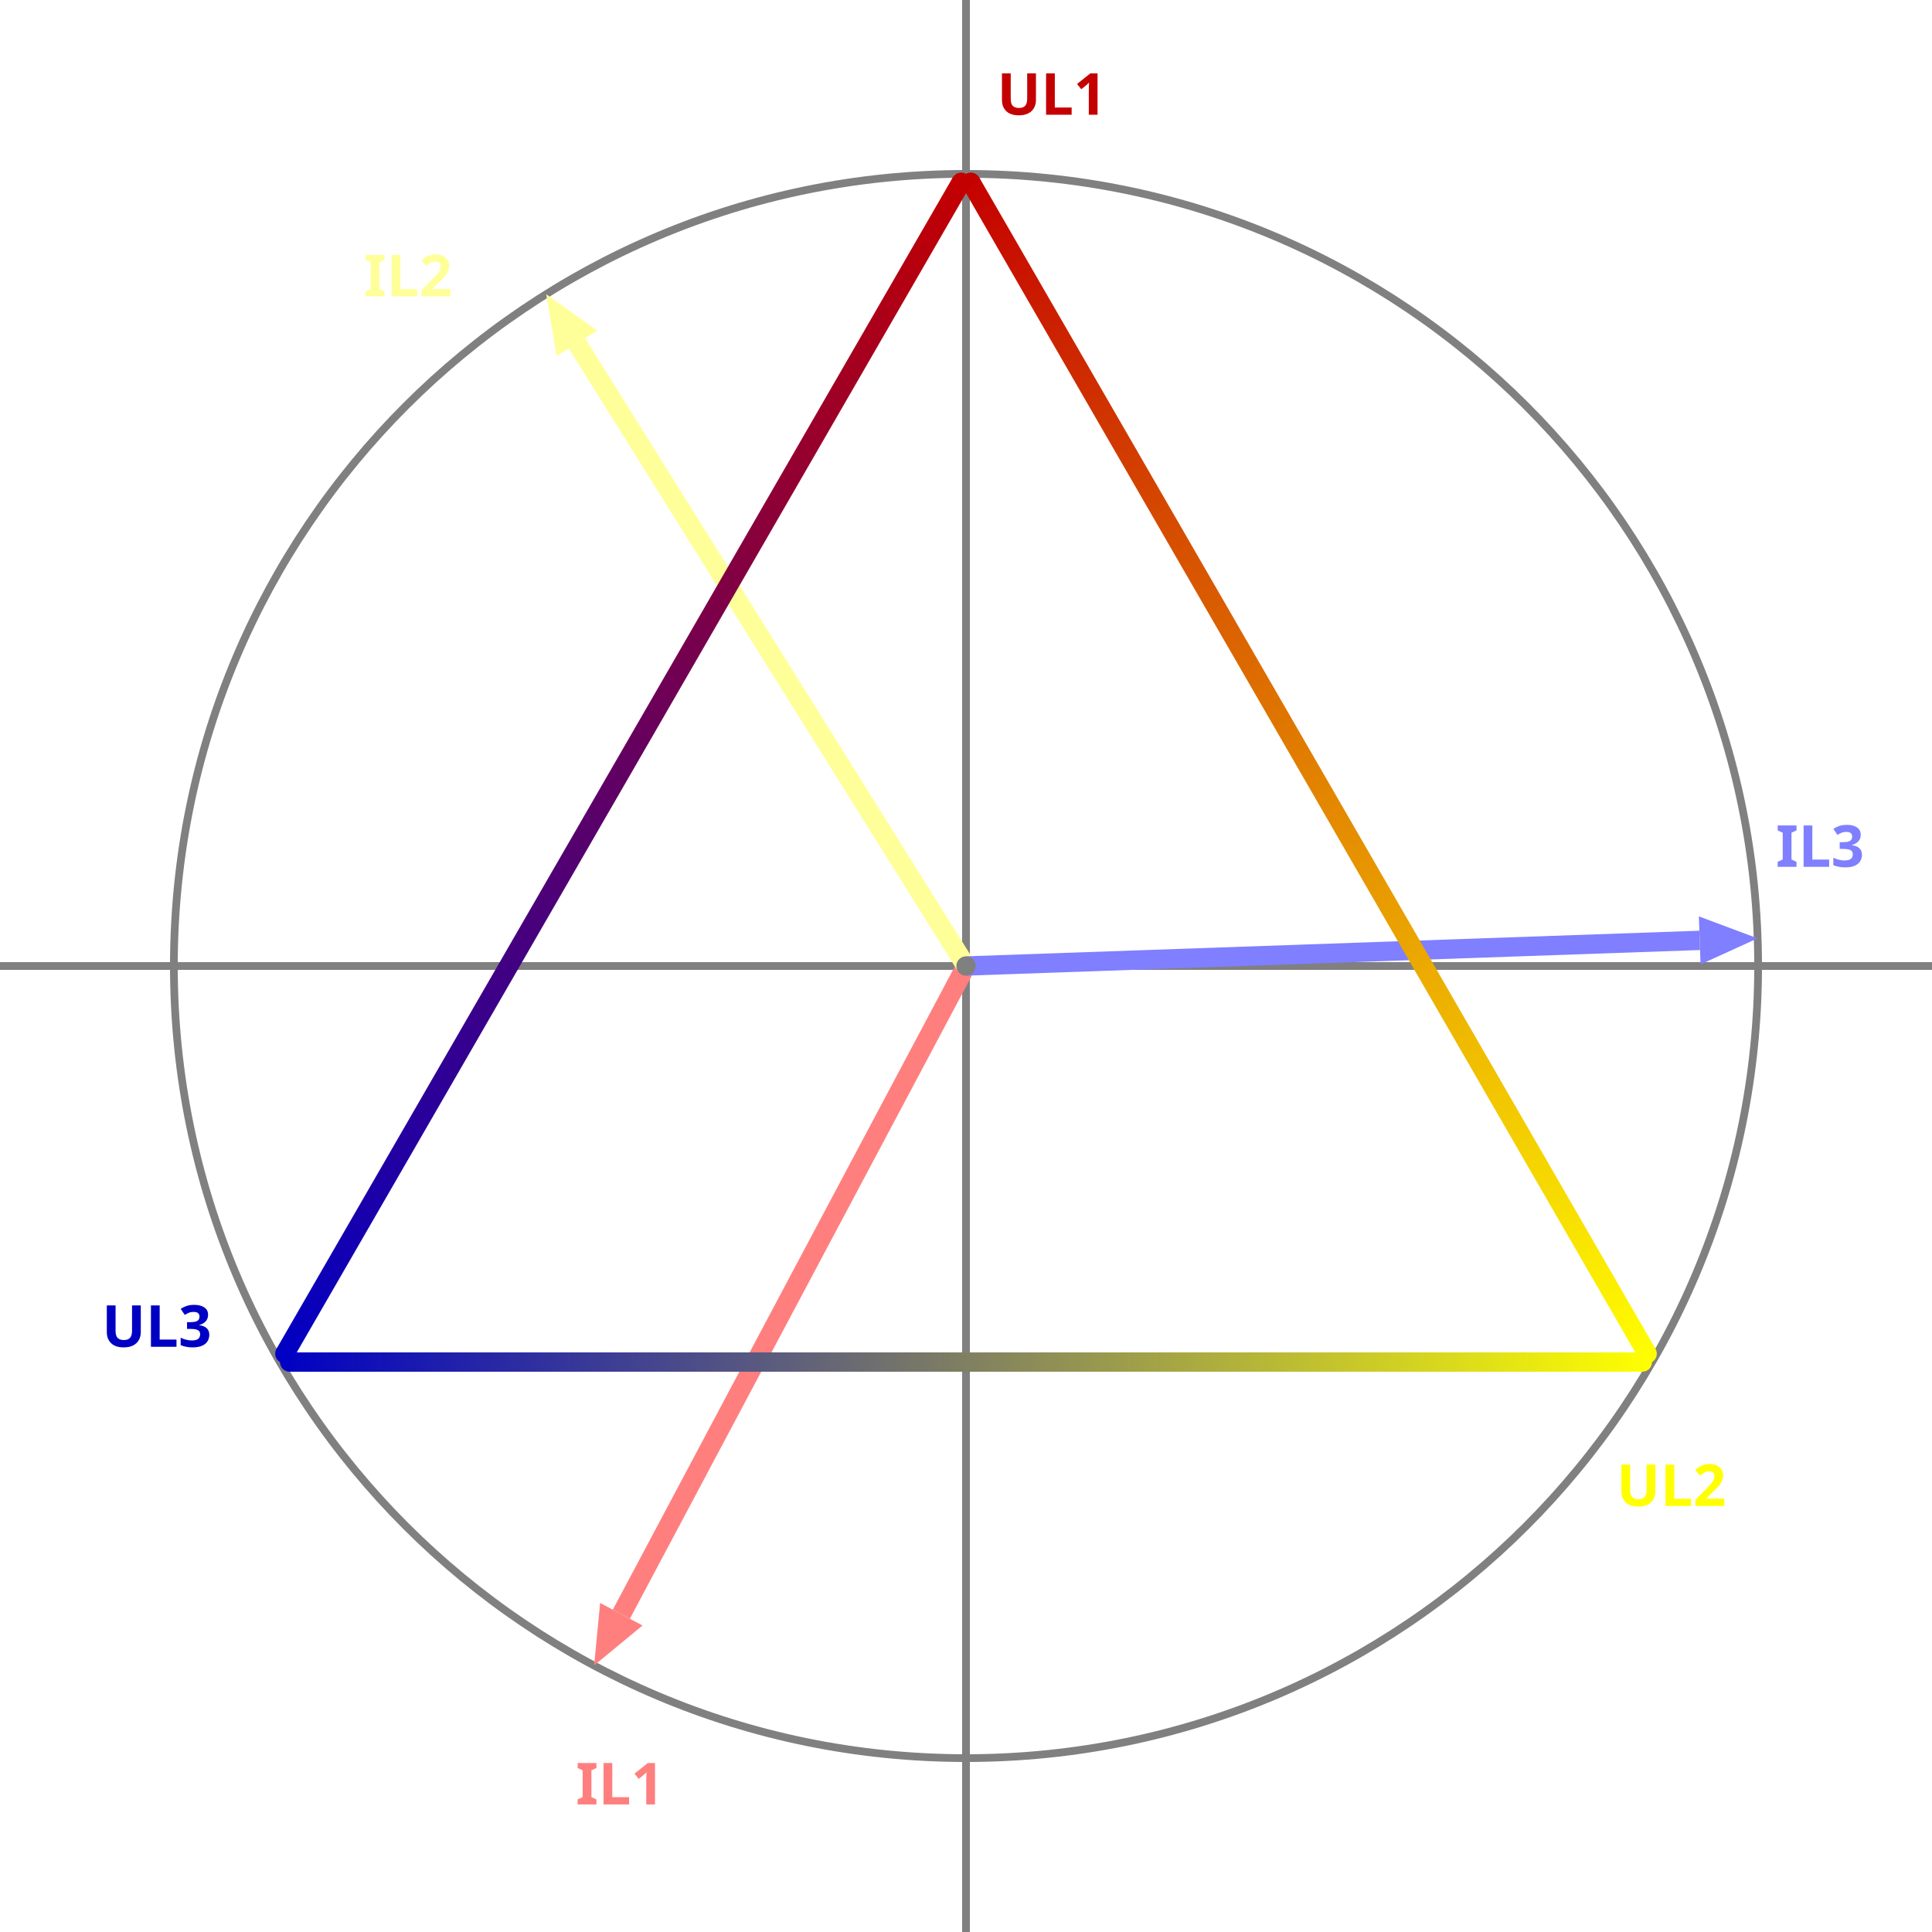
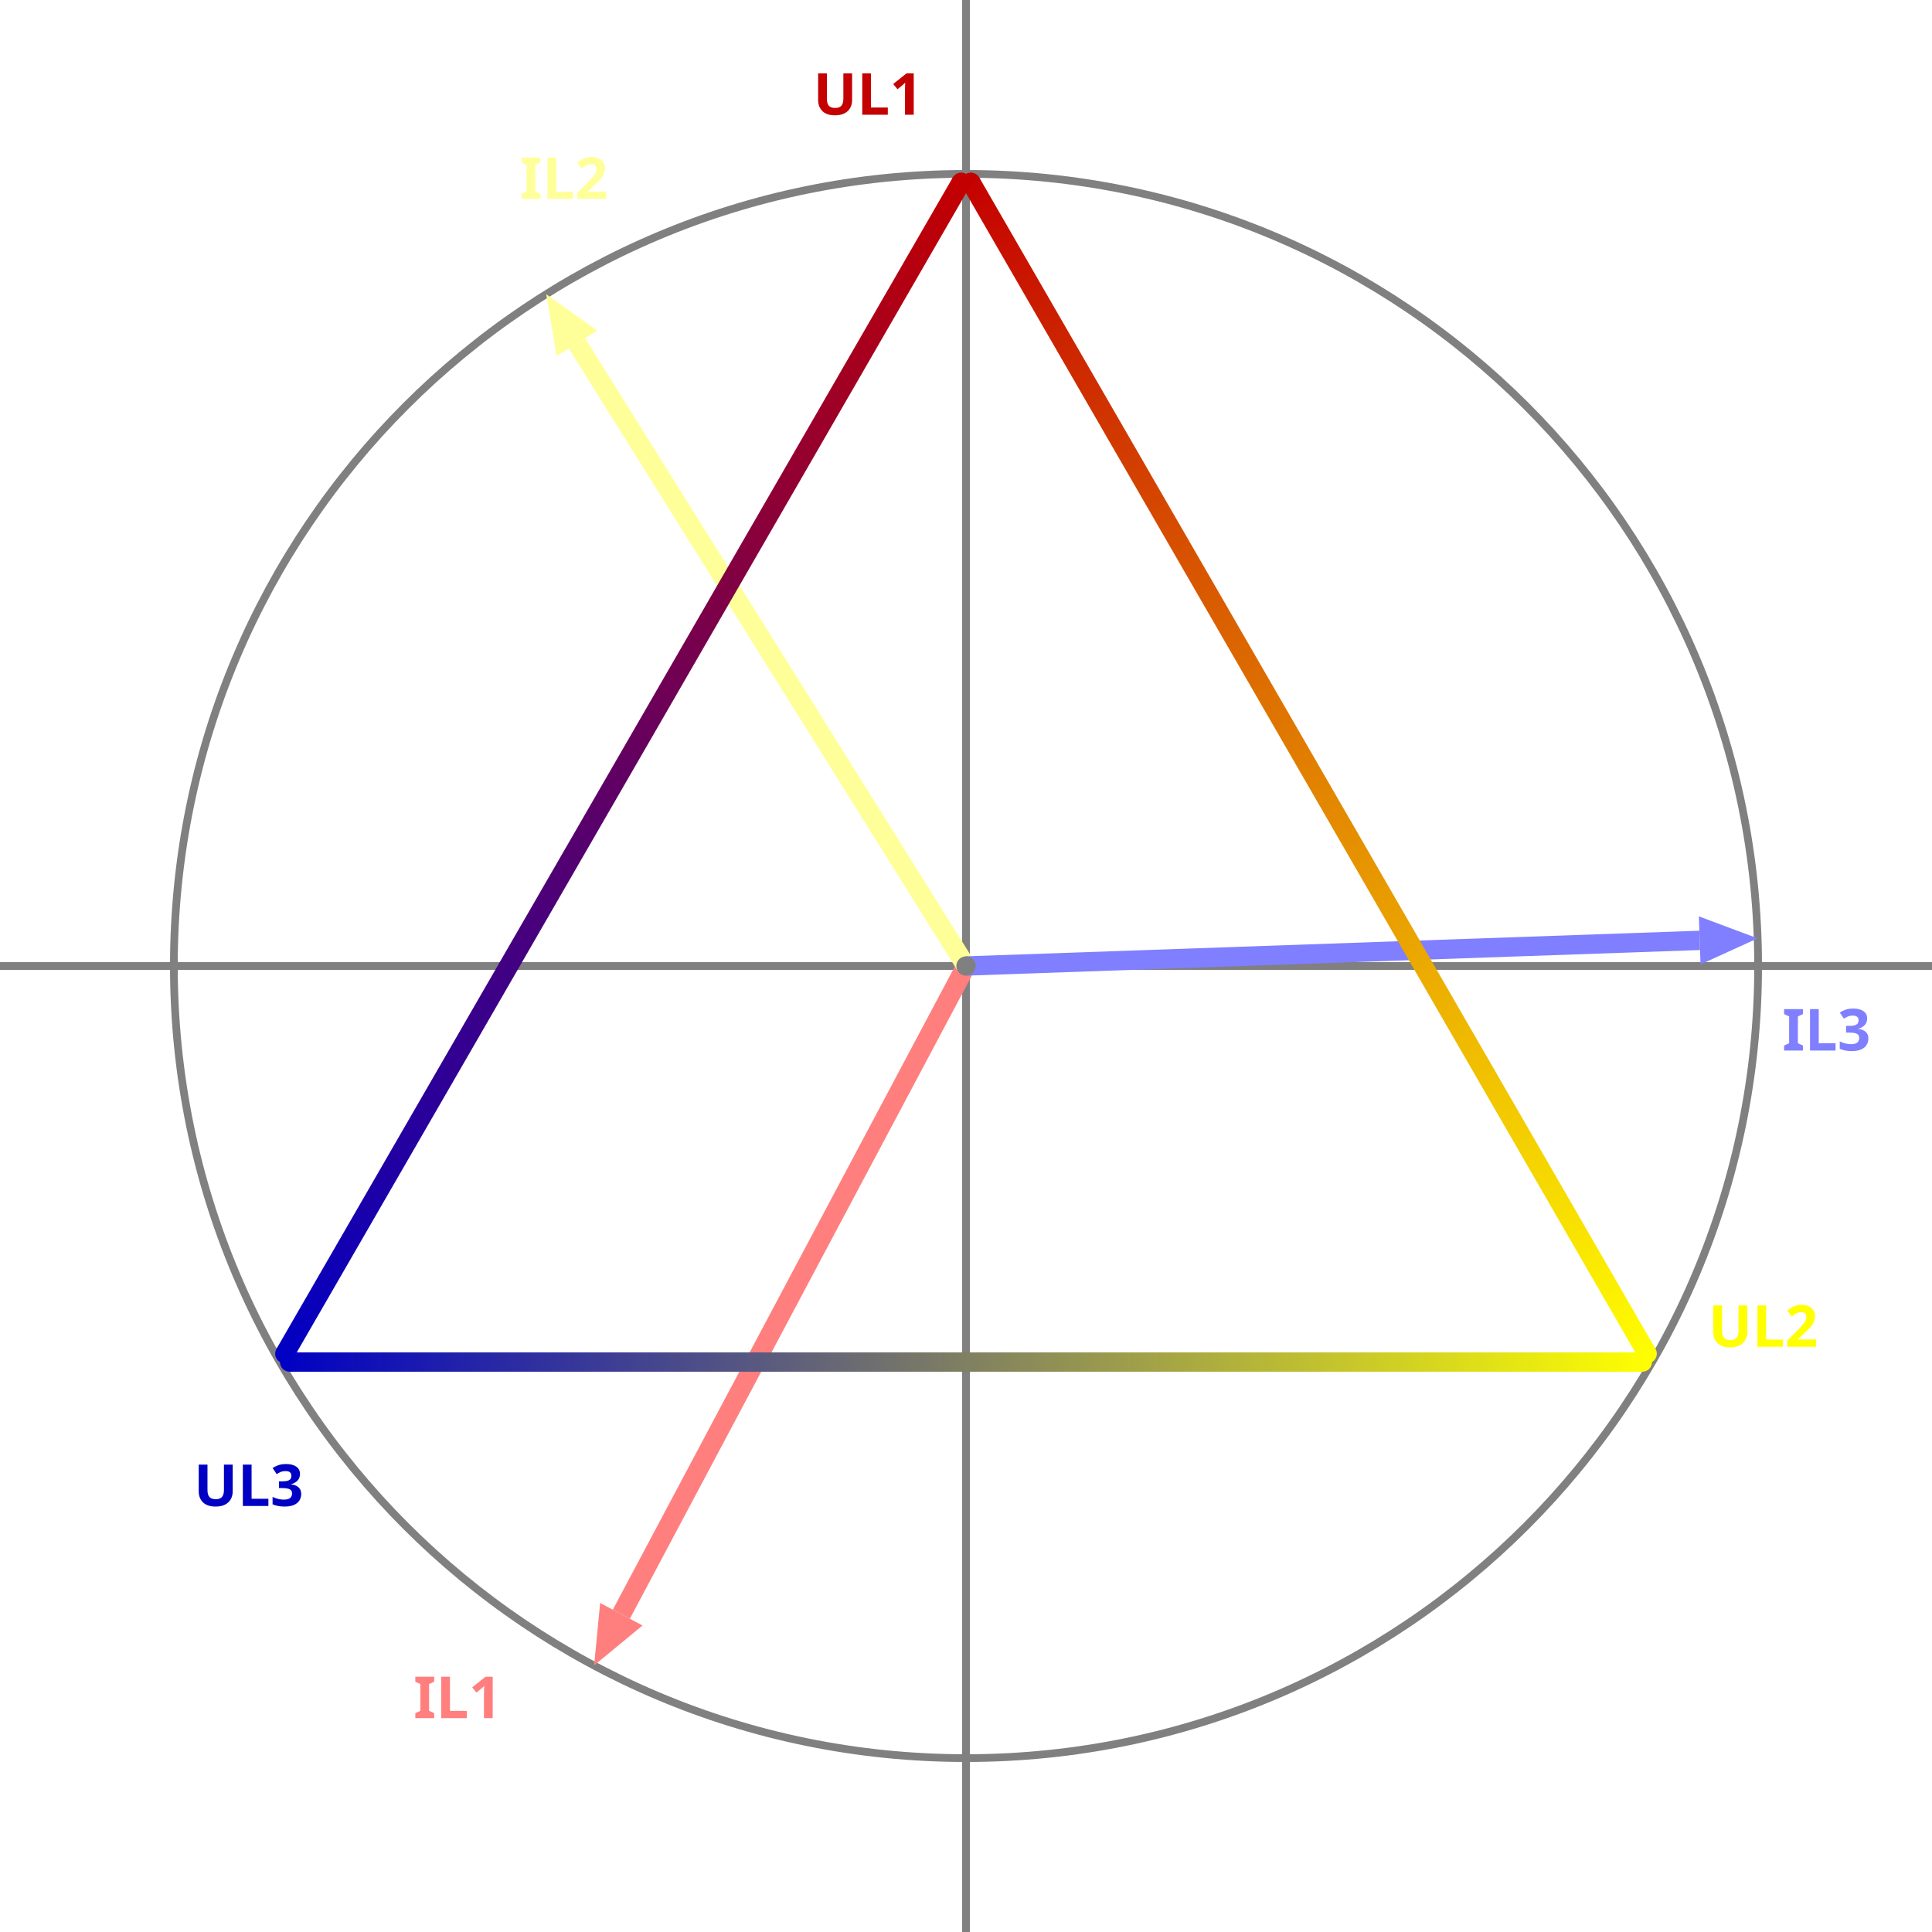
<svg xmlns="http://www.w3.org/2000/svg" width="705.556mm" height="705.556mm" viewBox="0 0 2000 2000" version="1.2" baseProfile="tiny">
  <defs>
    <linearGradient gradientUnits="userSpaceOnUse" x1="1000" y1="180" x2="1710.14" y2="1410" id="gradient1">
      <stop offset="0" stop-color="#c40000" stop-opacity="1" />
      <stop offset="1" stop-color="#ffff00" stop-opacity="1" />
    </linearGradient>
    <linearGradient gradientUnits="userSpaceOnUse" x1="1710.14" y1="1410" x2="289.859" y2="1410" id="gradient2">
      <stop offset="0" stop-color="#ffff00" stop-opacity="1" />
      <stop offset="1" stop-color="#0000c4" stop-opacity="1" />
    </linearGradient>
    <linearGradient gradientUnits="userSpaceOnUse" x1="289.859" y1="1410" x2="1000" y2="180" id="gradient3">
      <stop offset="0" stop-color="#0000c4" stop-opacity="1" />
      <stop offset="1" stop-color="#c40000" stop-opacity="1" />
    </linearGradient>
    <linearGradient gradientUnits="userSpaceOnUse" x1="289.859" y1="1410" x2="1000" y2="180" id="gradient4">
      <stop offset="0" stop-color="#0000c4" stop-opacity="1" />
      <stop offset="1" stop-color="#c40000" stop-opacity="1" />
    </linearGradient>
    <linearGradient gradientUnits="userSpaceOnUse" x1="289.859" y1="1410" x2="1000" y2="180" id="gradient5">
      <stop offset="0" stop-color="#0000c4" stop-opacity="1" />
      <stop offset="1" stop-color="#c40000" stop-opacity="1" />
    </linearGradient>
    <linearGradient gradientUnits="userSpaceOnUse" x1="289.859" y1="1410" x2="1000" y2="180" id="gradient6">
      <stop offset="0" stop-color="#0000c4" stop-opacity="1" />
      <stop offset="1" stop-color="#c40000" stop-opacity="1" />
    </linearGradient>
    <linearGradient gradientUnits="userSpaceOnUse" x1="289.859" y1="1410" x2="1000" y2="180" id="gradient7">
      <stop offset="0" stop-color="#0000c4" stop-opacity="1" />
      <stop offset="1" stop-color="#c40000" stop-opacity="1" />
    </linearGradient>
    <linearGradient gradientUnits="userSpaceOnUse" x1="289.859" y1="1410" x2="1000" y2="180" id="gradient8">
      <stop offset="0" stop-color="#0000c4" stop-opacity="1" />
      <stop offset="1" stop-color="#c40000" stop-opacity="1" />
    </linearGradient>
    <linearGradient gradientUnits="userSpaceOnUse" x1="289.859" y1="1410" x2="1000" y2="180" id="gradient9">
      <stop offset="0" stop-color="#0000c4" stop-opacity="1" />
      <stop offset="1" stop-color="#c40000" stop-opacity="1" />
    </linearGradient>
  </defs>
  <g fill="none" stroke="black" stroke-width="1" fill-rule="evenodd" stroke-linecap="square" stroke-linejoin="bevel">
    <g fill="none" stroke="#808080" stroke-opacity="1" stroke-width="8" stroke-linecap="square" stroke-linejoin="bevel" transform="matrix(1,0,0,1,0,0)" font-family="Sans" font-size="60" font-weight="570" font-style="normal">
      <polyline fill="none" vector-effect="none" points="0,1000 2000,1000 " />
      <polyline fill="none" vector-effect="none" points="1000,0 1000,2000 " />
      <path vector-effect="none" fill-rule="evenodd" d="M1820,1000 C1820,547.127 1452.87,180 1000,180 C547.127,180 180,547.127 180,1000 C180,1452.87 547.127,1820 1000,1820 C1452.87,1820 1820,1452.87 1820,1000 " />
    </g>
    <g fill="none" stroke="#ff7f7f" stroke-opacity="1" stroke-width="20" stroke-linecap="square" stroke-linejoin="bevel" transform="matrix(1,0,0,1,0,0)" font-family="Sans" font-size="60" font-weight="570" font-style="normal">
      <polyline fill="none" vector-effect="none" points="995.305,1008.83 647.896,1662.21 " />
    </g>
    <g fill="none" stroke="none" transform="matrix(1,0,0,1,0,0)" font-family="Sans" font-size="60" font-weight="570" font-style="normal">
      <path vector-effect="none" fill-rule="evenodd" d="M615.033,1724.02 L621.258,1659.37 L665.145,1682.71 L615.033,1724.02" />
    </g>
    <g fill="#ff7f7f" fill-opacity="1" stroke="none" transform="matrix(1,0,0,1,0,0)" font-family="Sans" font-size="60" font-weight="570" font-style="normal">
      <path vector-effect="none" fill-rule="evenodd" d="M615.033,1724.02 L621.258,1659.37 L665.145,1682.71" />
    </g>
    <g fill="none" stroke="#ffff99" stroke-opacity="1" stroke-width="20" stroke-linecap="square" stroke-linejoin="bevel" transform="matrix(1,0,0,1,0,0)" font-family="Sans" font-size="60" font-weight="570" font-style="normal">
      <polyline fill="none" vector-effect="none" points="994.701,991.52 602.56,363.964 " />
    </g>
    <g fill="none" stroke="none" transform="matrix(1,0,0,1,0,0)" font-family="Sans" font-size="60" font-weight="570" font-style="normal">
      <path vector-effect="none" fill-rule="evenodd" d="M565.466,304.601 L618.338,342.313 L576.185,368.653 L565.466,304.601" />
    </g>
    <g fill="#ffff99" fill-opacity="1" stroke="none" transform="matrix(1,0,0,1,0,0)" font-family="Sans" font-size="60" font-weight="570" font-style="normal">
      <path vector-effect="none" fill-rule="evenodd" d="M565.466,304.601 L618.338,342.313 L576.185,368.653" />
    </g>
    <g fill="none" stroke="#7f7fff" stroke-opacity="1" stroke-width="20" stroke-linecap="square" stroke-linejoin="bevel" transform="matrix(1,0,0,1,0,0)" font-family="Sans" font-size="60" font-weight="570" font-style="normal">
      <polyline fill="none" vector-effect="none" points="1009.99,999.651 1749.54,973.825 " />
    </g>
    <g fill="none" stroke="none" transform="matrix(1,0,0,1,0,0)" font-family="Sans" font-size="60" font-weight="570" font-style="normal">
      <path vector-effect="none" fill-rule="evenodd" d="M1819.5,971.382 L1760.4,998.314 L1758.67,948.639 L1819.5,971.382" />
    </g>
    <g fill="#7f7fff" fill-opacity="1" stroke="none" transform="matrix(1,0,0,1,0,0)" font-family="Sans" font-size="60" font-weight="570" font-style="normal">
      <path vector-effect="none" fill-rule="evenodd" d="M1819.5,971.382 L1760.4,998.314 L1758.67,948.639" />
    </g>
    <g fill="url(#gradient1)" stroke="none" transform="matrix(1,0,0,1,0,0)" font-family="Sans" font-size="60" font-weight="570" font-style="normal">
      <path vector-effect="none" fill-rule="evenodd" d="M996.34,193.66 L1696.48,1406.34 L1713.8,1396.34 L1013.66,183.66 L996.34,193.66" />
      <circle cx="1705.14" cy="1401.34" r="10" />
      <circle cx="1005" cy="188.66" r="10" />
    </g>
    <g fill="url(#gradient2)" stroke="none" transform="matrix(1,0,0,1,0,0)" font-family="Sans" font-size="60" font-weight="570" font-style="normal">
      <path vector-effect="none" fill-rule="evenodd" d="M1700.14,1400 L299.859,1400 L299.859,1420 L1700.14,1420 L1700.14,1400" />
      <circle cx="299.859" cy="1410" r="10" />
      <circle cx="1700.14" cy="1410" r="10" />
    </g>
    <g fill="url(#gradient3)" stroke="none" transform="matrix(1,0,0,1,0,0)" font-family="Sans" font-size="60" font-weight="570" font-style="normal">
      <path vector-effect="none" fill-rule="evenodd" d="M303.52,1406.34 L1003.66,193.66 L986.34,183.66 L286.199,1396.34 L303.52,1406.34" />
      <circle cx="995" cy="188.66" r="10" />
      <circle cx="294.859" cy="1401.34" r="10" />
    </g>
    <g fill="url(#gradient4)" stroke="#c40000" stroke-opacity="1" stroke-width="1" stroke-linecap="square" stroke-linejoin="bevel" transform="matrix(1,0,0,1,0,0)" font-family="Sans" font-size="60" font-weight="570" font-style="normal">
-       <text fill="#c40000" fill-opacity="1" stroke="none" xml:space="preserve" x="1032.14" y="118.786" font-family="Sans" font-size="60" font-weight="570" font-style="normal">UL1</text>
+       <text fill="#c40000" fill-opacity="1" stroke="none" xml:space="preserve" x="841.844" y="118.786" font-family="Sans" font-size="60" font-weight="570" font-style="normal">UL1</text>
    </g>
    <g fill="url(#gradient5)" stroke="#ffff00" stroke-opacity="1" stroke-width="1" stroke-linecap="square" stroke-linejoin="bevel" transform="matrix(1,0,0,1,0,0)" font-family="Sans" font-size="60" font-weight="570" font-style="normal">
-       <text fill="#ffff00" fill-opacity="1" stroke="none" xml:space="preserve" x="1673.36" y="1559" font-family="Sans" font-size="60" font-weight="570" font-style="normal">UL2</text>
+       <text fill="#ffff00" fill-opacity="1" stroke="none" xml:space="preserve" x="1768.5" y="1394.21" font-family="Sans" font-size="60" font-weight="570" font-style="normal">UL2</text>
    </g>
    <g fill="url(#gradient6)" stroke="#0000c4" stroke-opacity="1" stroke-width="1" stroke-linecap="square" stroke-linejoin="bevel" transform="matrix(1,0,0,1,0,0)" font-family="Sans" font-size="60" font-weight="570" font-style="normal">
-       <text fill="#0000c4" fill-opacity="1" stroke="none" xml:space="preserve" x="105.484" y="1394.21" font-family="Sans" font-size="60" font-weight="570" font-style="normal">UL3</text>
+       <text fill="#0000c4" fill-opacity="1" stroke="none" xml:space="preserve" x="200.625" y="1559" font-family="Sans" font-size="60" font-weight="570" font-style="normal">UL3</text>
    </g>
    <g fill="url(#gradient7)" stroke="#ff7f7f" stroke-opacity="1" stroke-width="1" stroke-linecap="square" stroke-linejoin="bevel" transform="matrix(1,0,0,1,0,0)" font-family="Sans" font-size="60" font-weight="570" font-style="normal">
-       <text fill="#ff7f7f" fill-opacity="1" stroke="none" xml:space="preserve" x="596.031" y="1867.92" font-family="Sans" font-size="60" font-weight="570" font-style="normal">IL1</text>
+       <text fill="#ff7f7f" fill-opacity="1" stroke="none" xml:space="preserve" x="428.016" y="1778.59" font-family="Sans" font-size="60" font-weight="570" font-style="normal">IL1</text>
    </g>
    <g fill="url(#gradient8)" stroke="#ffff99" stroke-opacity="1" stroke-width="1" stroke-linecap="square" stroke-linejoin="bevel" transform="matrix(1,0,0,1,0,0)" font-family="Sans" font-size="60" font-weight="570" font-style="normal">
-       <text fill="#ffff99" fill-opacity="1" stroke="none" xml:space="preserve" x="376.609" y="306.753" font-family="Sans" font-size="60" font-weight="570" font-style="normal">IL2</text>
+       <text fill="#ffff99" fill-opacity="1" stroke="none" xml:space="preserve" x="537.984" y="205.918" font-family="Sans" font-size="60" font-weight="570" font-style="normal">IL2</text>
    </g>
    <g fill="url(#gradient9)" stroke="#7f7fff" stroke-opacity="1" stroke-width="1" stroke-linecap="square" stroke-linejoin="bevel" transform="matrix(1,0,0,1,0,0)" font-family="Sans" font-size="60" font-weight="570" font-style="normal">
-       <text fill="#7f7fff" fill-opacity="1" stroke="none" xml:space="preserve" x="1838.33" y="897.325" font-family="Sans" font-size="60" font-weight="570" font-style="normal">IL3</text>
+       <text fill="#7f7fff" fill-opacity="1" stroke="none" xml:space="preserve" x="1844.97" y="1087.49" font-family="Sans" font-size="60" font-weight="570" font-style="normal">IL3</text>
    </g>
    <g fill="#808080" fill-opacity="1" stroke="none" transform="matrix(1,0,0,1,0,0)" font-family="Sans" font-size="60" font-weight="570" font-style="normal">
      <circle cx="1000" cy="1000" r="10" />
    </g>
  </g>
</svg>
